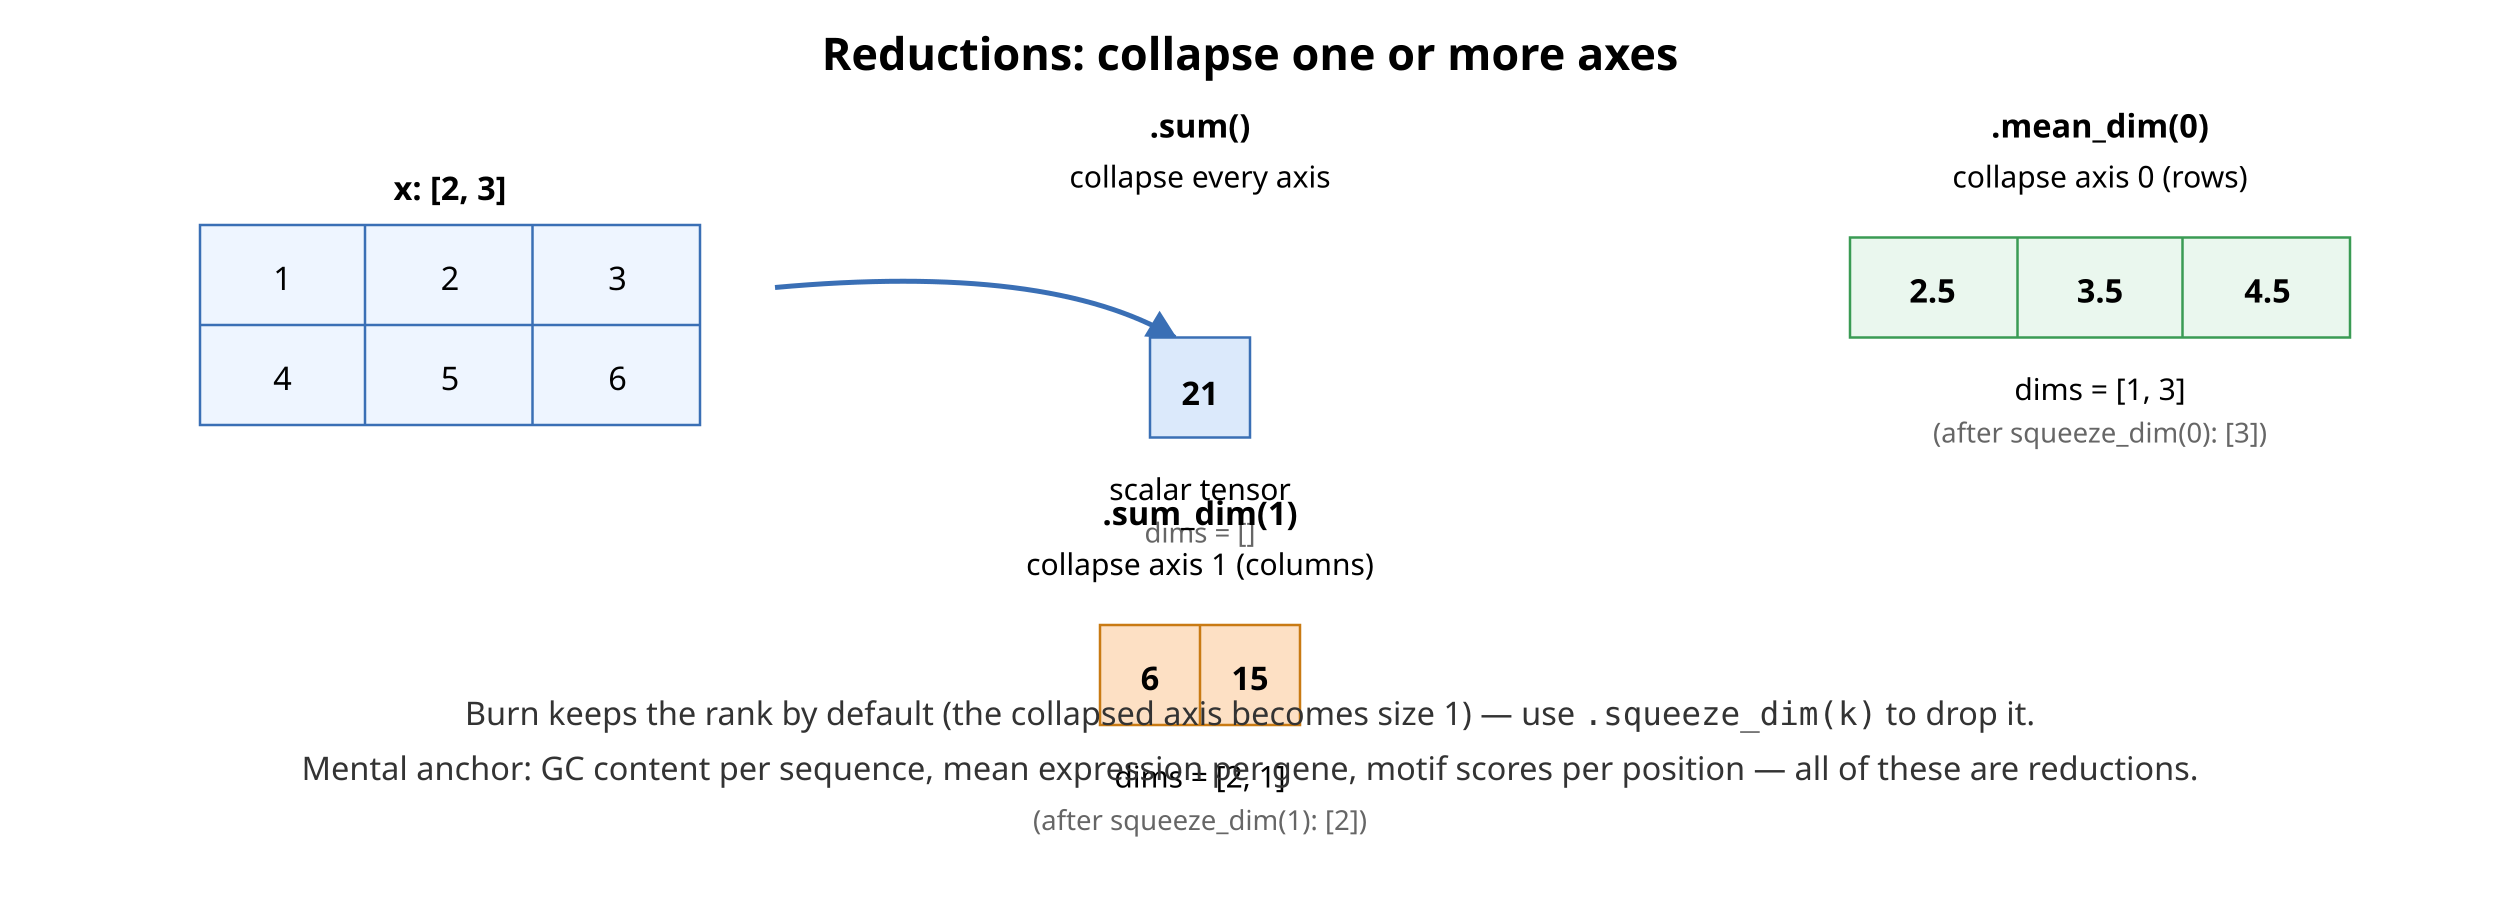
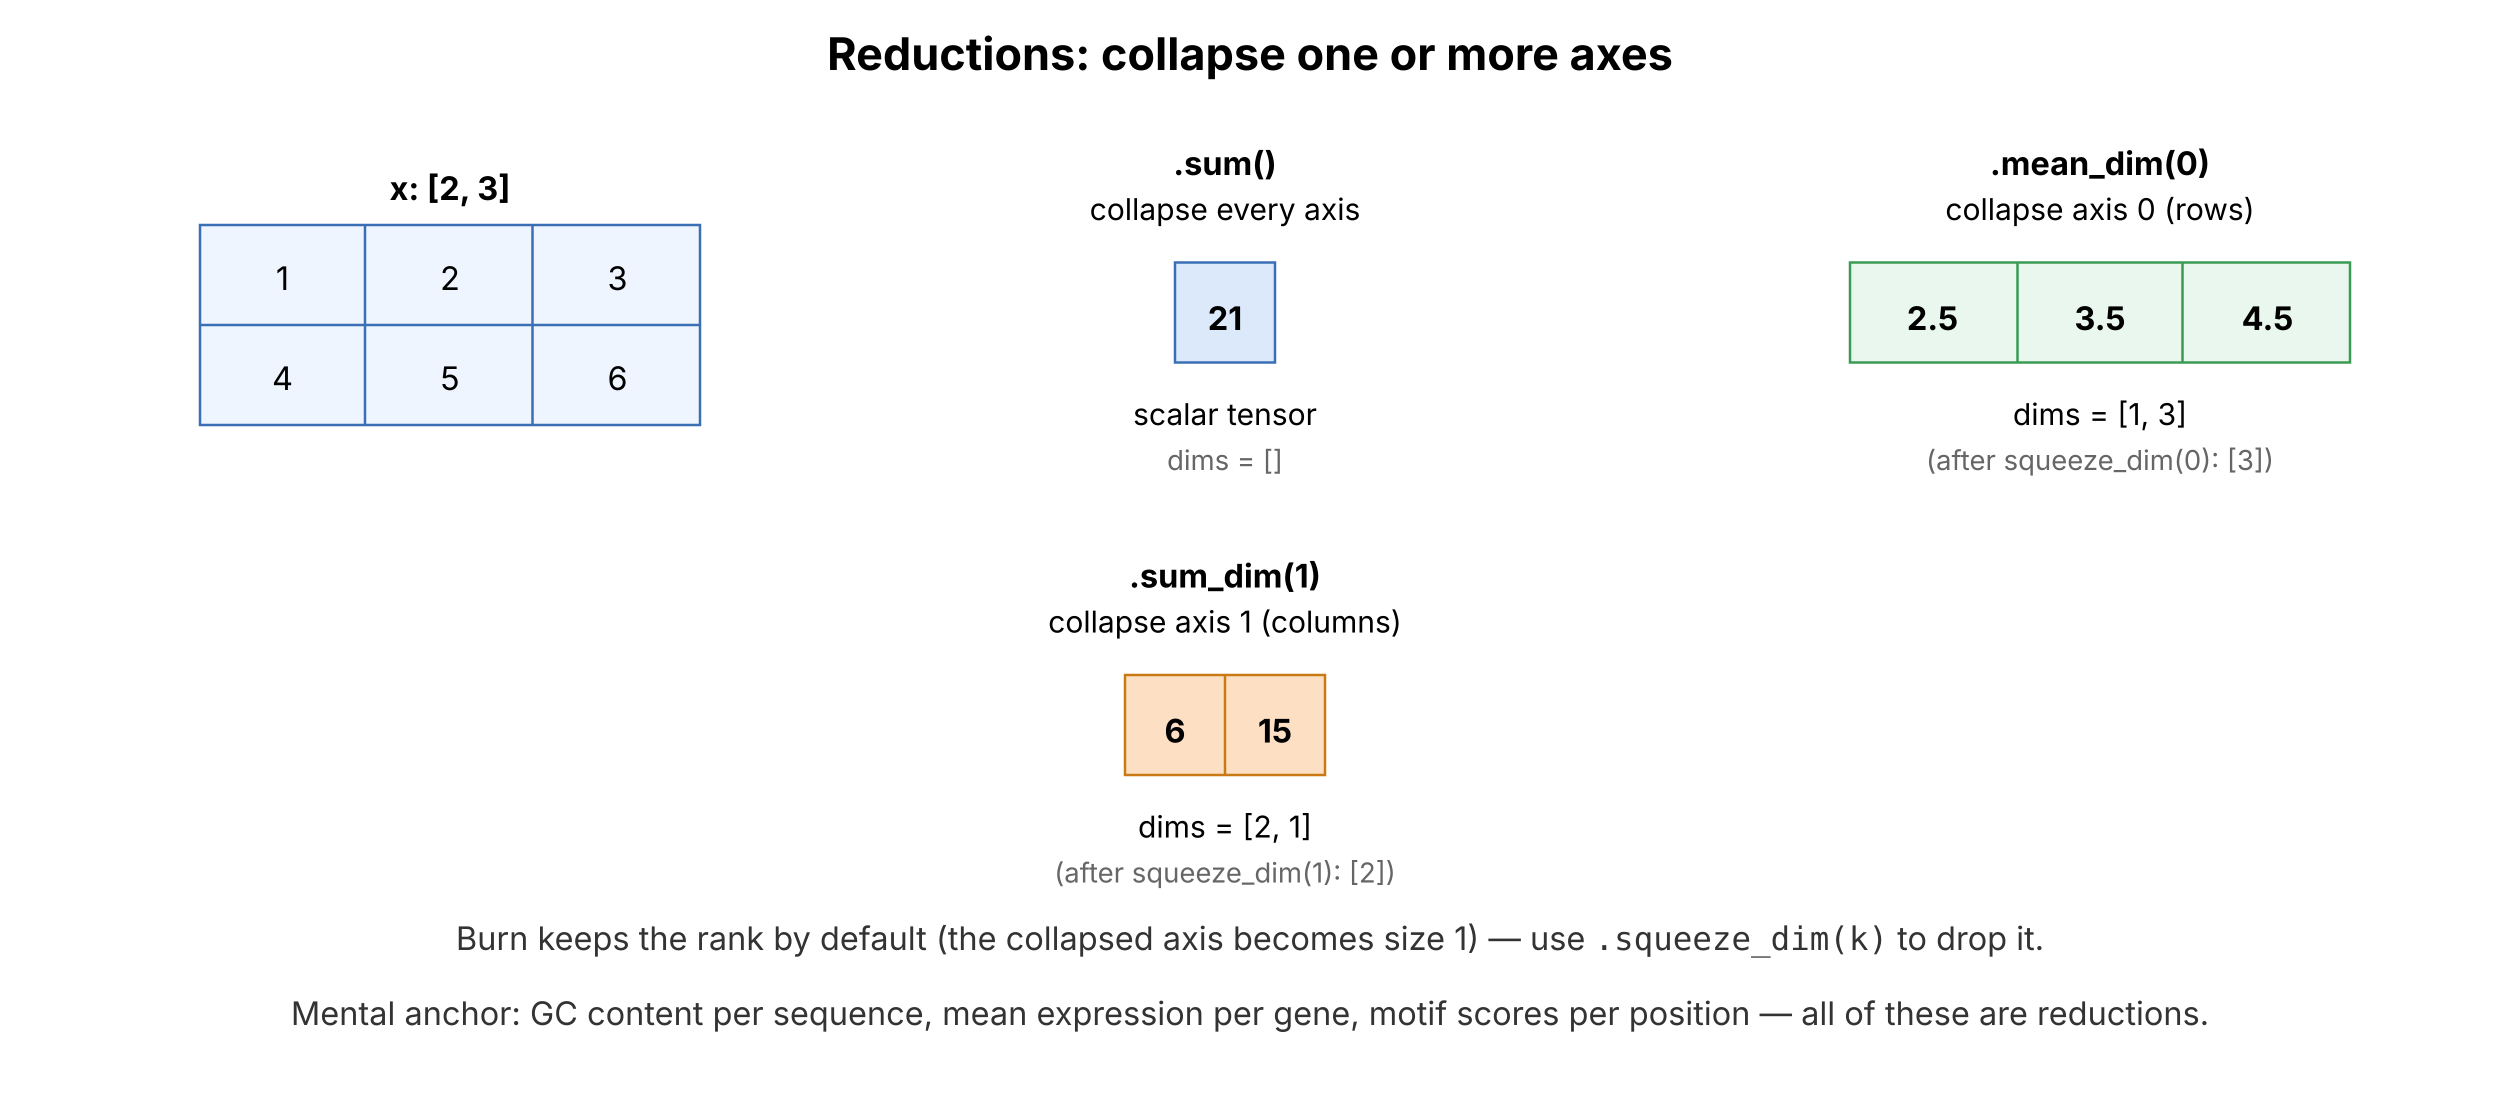
- <svg xmlns="http://www.w3.org/2000/svg" viewBox="0 0 1000 360" font-family="sans-serif" font-size="13">
+ <svg xmlns="http://www.w3.org/2000/svg" viewBox="0 0 1000 440" font-family="system-ui, -apple-system, sans-serif" font-size="13">
+   <defs>
+     <marker id="arrr" viewBox="0 0 10 10" refX="9" refY="5" markerWidth="6" markerHeight="6" orient="auto-start-reverse">
+       <path d="M 0 0 L 10 5 L 0 10 z" fill="#3a6fb5" />
+     </marker>
+   </defs>
  <text x="500" y="28" text-anchor="middle" font-size="18" font-weight="bold">Reductions: collapse one or more axes</text>
  <text x="180" y="80" text-anchor="middle" font-weight="bold">x: [2, 3]</text>
  <g transform="translate(80,90)">
    <rect width="200" height="80" fill="#eef5ff" stroke="#3a6fb5" />
    <line x1="0" y1="40" x2="200" y2="40" stroke="#3a6fb5" />
    <line x1="66" y1="0" x2="66" y2="80" stroke="#3a6fb5" />
    <line x1="133" y1="0" x2="133" y2="80" stroke="#3a6fb5" />
    <text x="33" y="26" text-anchor="middle">1</text>
    <text x="100" y="26" text-anchor="middle">2</text>
    <text x="167" y="26" text-anchor="middle">3</text>
    <text x="33" y="66" text-anchor="middle">4</text>
    <text x="100" y="66" text-anchor="middle">5</text>
    <text x="167" y="66" text-anchor="middle">6</text>
  </g>
-   <g transform="translate(360,55)">
+   <g transform="translate(370,70)">
    <text x="120" y="0" text-anchor="middle" font-weight="bold">.sum()</text>
-     <text x="120" y="20" text-anchor="middle" font-size="12">collapse every axis</text>
-     <path d="M -50 60 Q 60 50 110 80" fill="none" stroke="#3a6fb5" stroke-width="2" marker-end="url(#arrr)" />
-     <defs>
-       <marker id="arrr" viewBox="0 0 10 10" refX="9" refY="5" markerWidth="6" markerHeight="6" orient="auto-start-reverse">
-         <path d="M 0 0 L 10 5 L 0 10 z" fill="#3a6fb5" />
-       </marker>
-     </defs>
-     <rect x="100" y="80" width="40" height="40" fill="#dbe9fb" stroke="#3a6fb5" />
-     <text x="120" y="107" text-anchor="middle" font-weight="bold">21</text>
-     <text x="120" y="145" text-anchor="middle" font-size="12">scalar tensor</text>
-     <text x="120" y="162" text-anchor="middle" font-size="11" fill="#666">dims = []</text>
+     <text x="120" y="18" text-anchor="middle" font-size="12">collapse every axis</text>
+     <rect x="100" y="35" width="40" height="40" fill="#dbe9fb" stroke="#3a6fb5" />
+     <text x="120" y="62" text-anchor="middle" font-weight="bold">21</text>
+     <text x="120" y="100" text-anchor="middle" font-size="12">scalar tensor</text>
+     <text x="120" y="118" text-anchor="middle" font-size="11" fill="#666">dims = []</text>
  </g>
-   <g transform="translate(360,210)">
+   <g transform="translate(680,70)">
+     <text x="160" y="0" text-anchor="middle" font-weight="bold">.mean_dim(0)</text>
+     <text x="160" y="18" text-anchor="middle" font-size="12">collapse axis 0 (rows)</text>
+     <rect x="60" y="35" width="200" height="40" fill="#eaf7ee" stroke="#3a9b54" />
+     <line x1="127" y1="35" x2="127" y2="75" stroke="#3a9b54" />
+     <line x1="193" y1="35" x2="193" y2="75" stroke="#3a9b54" />
+     <text x="93" y="62" text-anchor="middle" font-weight="bold">2.5</text>
+     <text x="160" y="62" text-anchor="middle" font-weight="bold">3.5</text>
+     <text x="227" y="62" text-anchor="middle" font-weight="bold">4.5</text>
+     <text x="160" y="100" text-anchor="middle" font-size="12">dims = [1, 3]</text>
+     <text x="160" y="118" text-anchor="middle" font-size="11" fill="#666">(after squeeze_dim(0): [3])</text>
+   </g>
+   <g transform="translate(370,235)">
    <text x="120" y="0" text-anchor="middle" font-weight="bold">.sum_dim(1)</text>
-     <text x="120" y="20" text-anchor="middle" font-size="12">collapse axis 1 (columns)</text>
-     <rect x="80" y="40" width="80" height="40" fill="#fde0c4" stroke="#c97a13" />
-     <line x1="120" y1="40" x2="120" y2="80" stroke="#c97a13" />
-     <text x="100" y="66" text-anchor="middle" font-weight="bold">6</text>
-     <text x="140" y="66" text-anchor="middle" font-weight="bold">15</text>
-     <text x="120" y="105" text-anchor="middle" font-size="12">dims = [2, 1]</text>
-     <text x="120" y="122" text-anchor="middle" font-size="11" fill="#666">(after squeeze_dim(1): [2])</text>
+     <text x="120" y="18" text-anchor="middle" font-size="12">collapse axis 1 (columns)</text>
+     <rect x="80" y="35" width="80" height="40" fill="#fde0c4" stroke="#c97a13" />
+     <line x1="120" y1="35" x2="120" y2="75" stroke="#c97a13" />
+     <text x="100" y="62" text-anchor="middle" font-weight="bold">6</text>
+     <text x="140" y="62" text-anchor="middle" font-weight="bold">15</text>
+     <text x="120" y="100" text-anchor="middle" font-size="12">dims = [2, 1]</text>
+     <text x="120" y="118" text-anchor="middle" font-size="11" fill="#666">(after squeeze_dim(1): [2])</text>
  </g>
-   <g transform="translate(680,55)">
-     <text x="160" y="0" text-anchor="middle" font-weight="bold">.mean_dim(0)</text>
-     <text x="160" y="20" text-anchor="middle" font-size="12">collapse axis 0 (rows)</text>
-     <rect x="60" y="40" width="200" height="40" fill="#eaf7ee" stroke="#3a9b54" />
-     <line x1="127" y1="40" x2="127" y2="80" stroke="#3a9b54" />
-     <line x1="193" y1="40" x2="193" y2="80" stroke="#3a9b54" />
-     <text x="93" y="66" text-anchor="middle" font-weight="bold">2.5</text>
-     <text x="160" y="66" text-anchor="middle" font-weight="bold">3.5</text>
-     <text x="227" y="66" text-anchor="middle" font-weight="bold">4.5</text>
-     <text x="160" y="105" text-anchor="middle" font-size="12">dims = [1, 3]</text>
-     <text x="160" y="122" text-anchor="middle" font-size="11" fill="#666">(after squeeze_dim(0): [3])</text>
-   </g>
-   <text x="500" y="290" text-anchor="middle" font-size="13" fill="#333">
+   <text x="500" y="380" text-anchor="middle" font-size="13" fill="#333">
    Burn keeps the rank by default (the collapsed axis becomes size 1) — use <tspan font-family="monospace">.squeeze_dim(k)</tspan> to drop it.
  </text>
-   <text x="500" y="312" text-anchor="middle" font-size="13" fill="#333">
+   <text x="500" y="410" text-anchor="middle" font-size="13" fill="#333">
    Mental anchor: GC content per sequence, mean expression per gene, motif scores per position — all of these are reductions.
  </text>
</svg>
